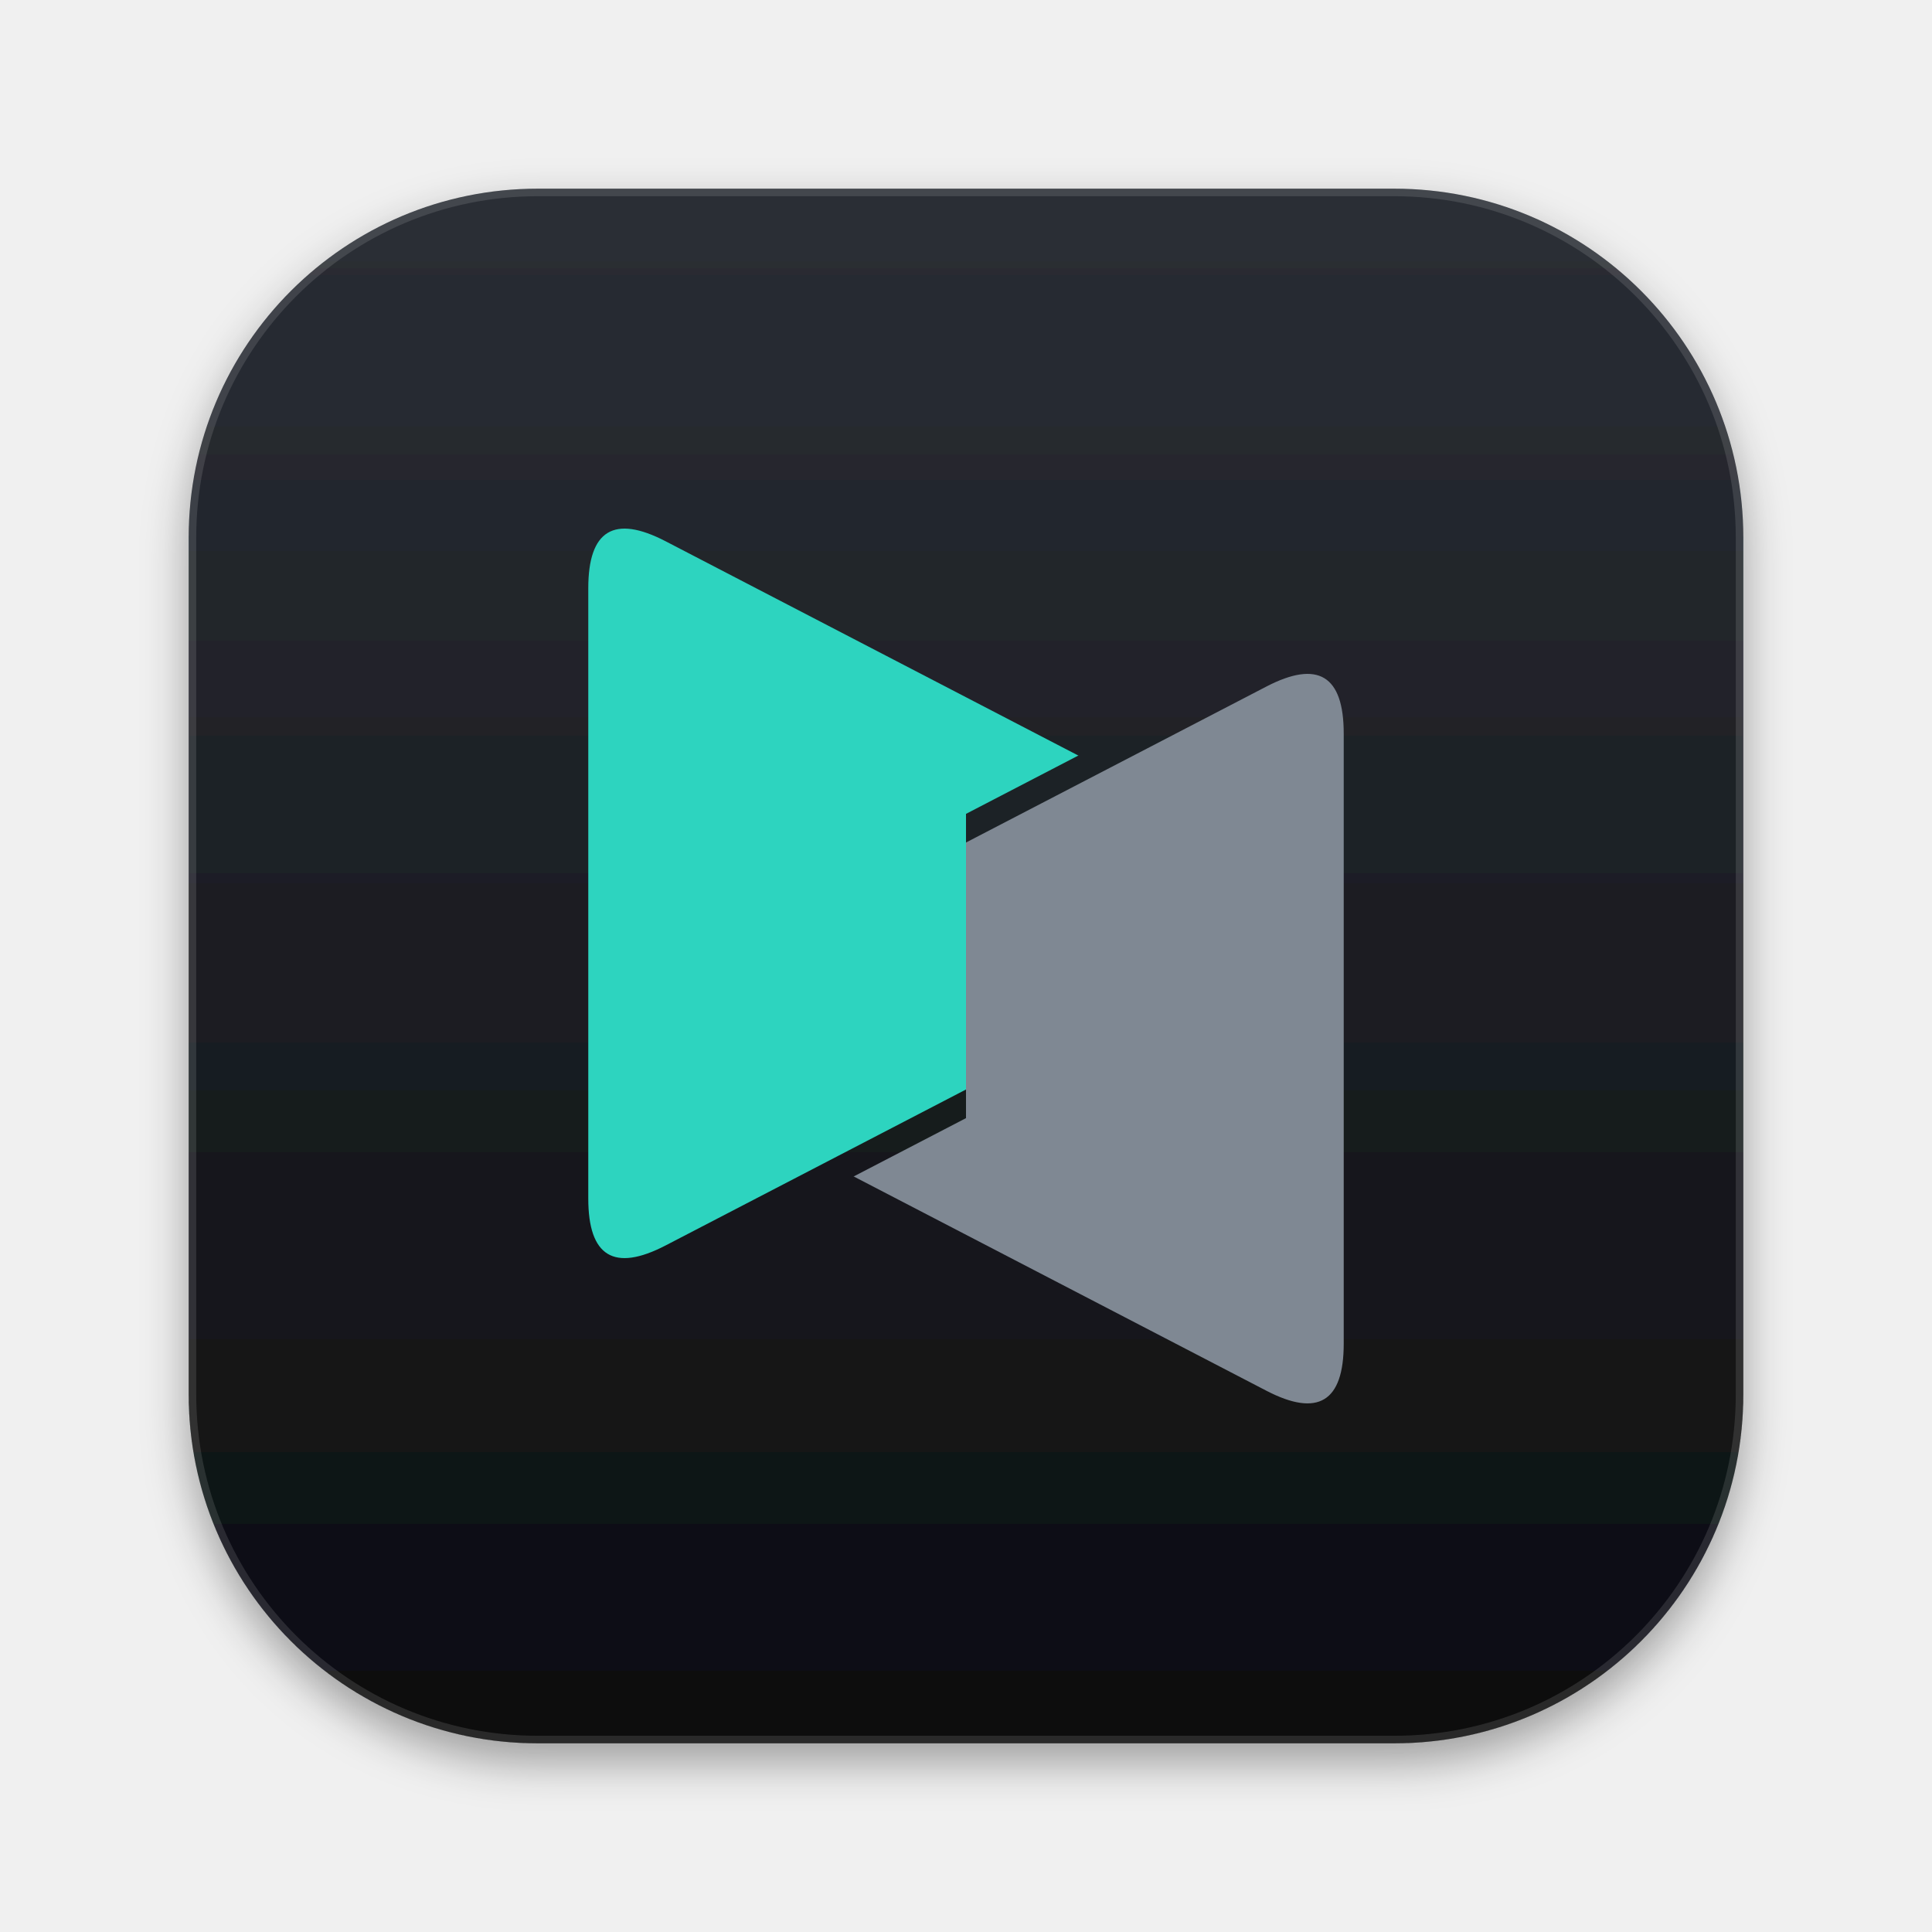
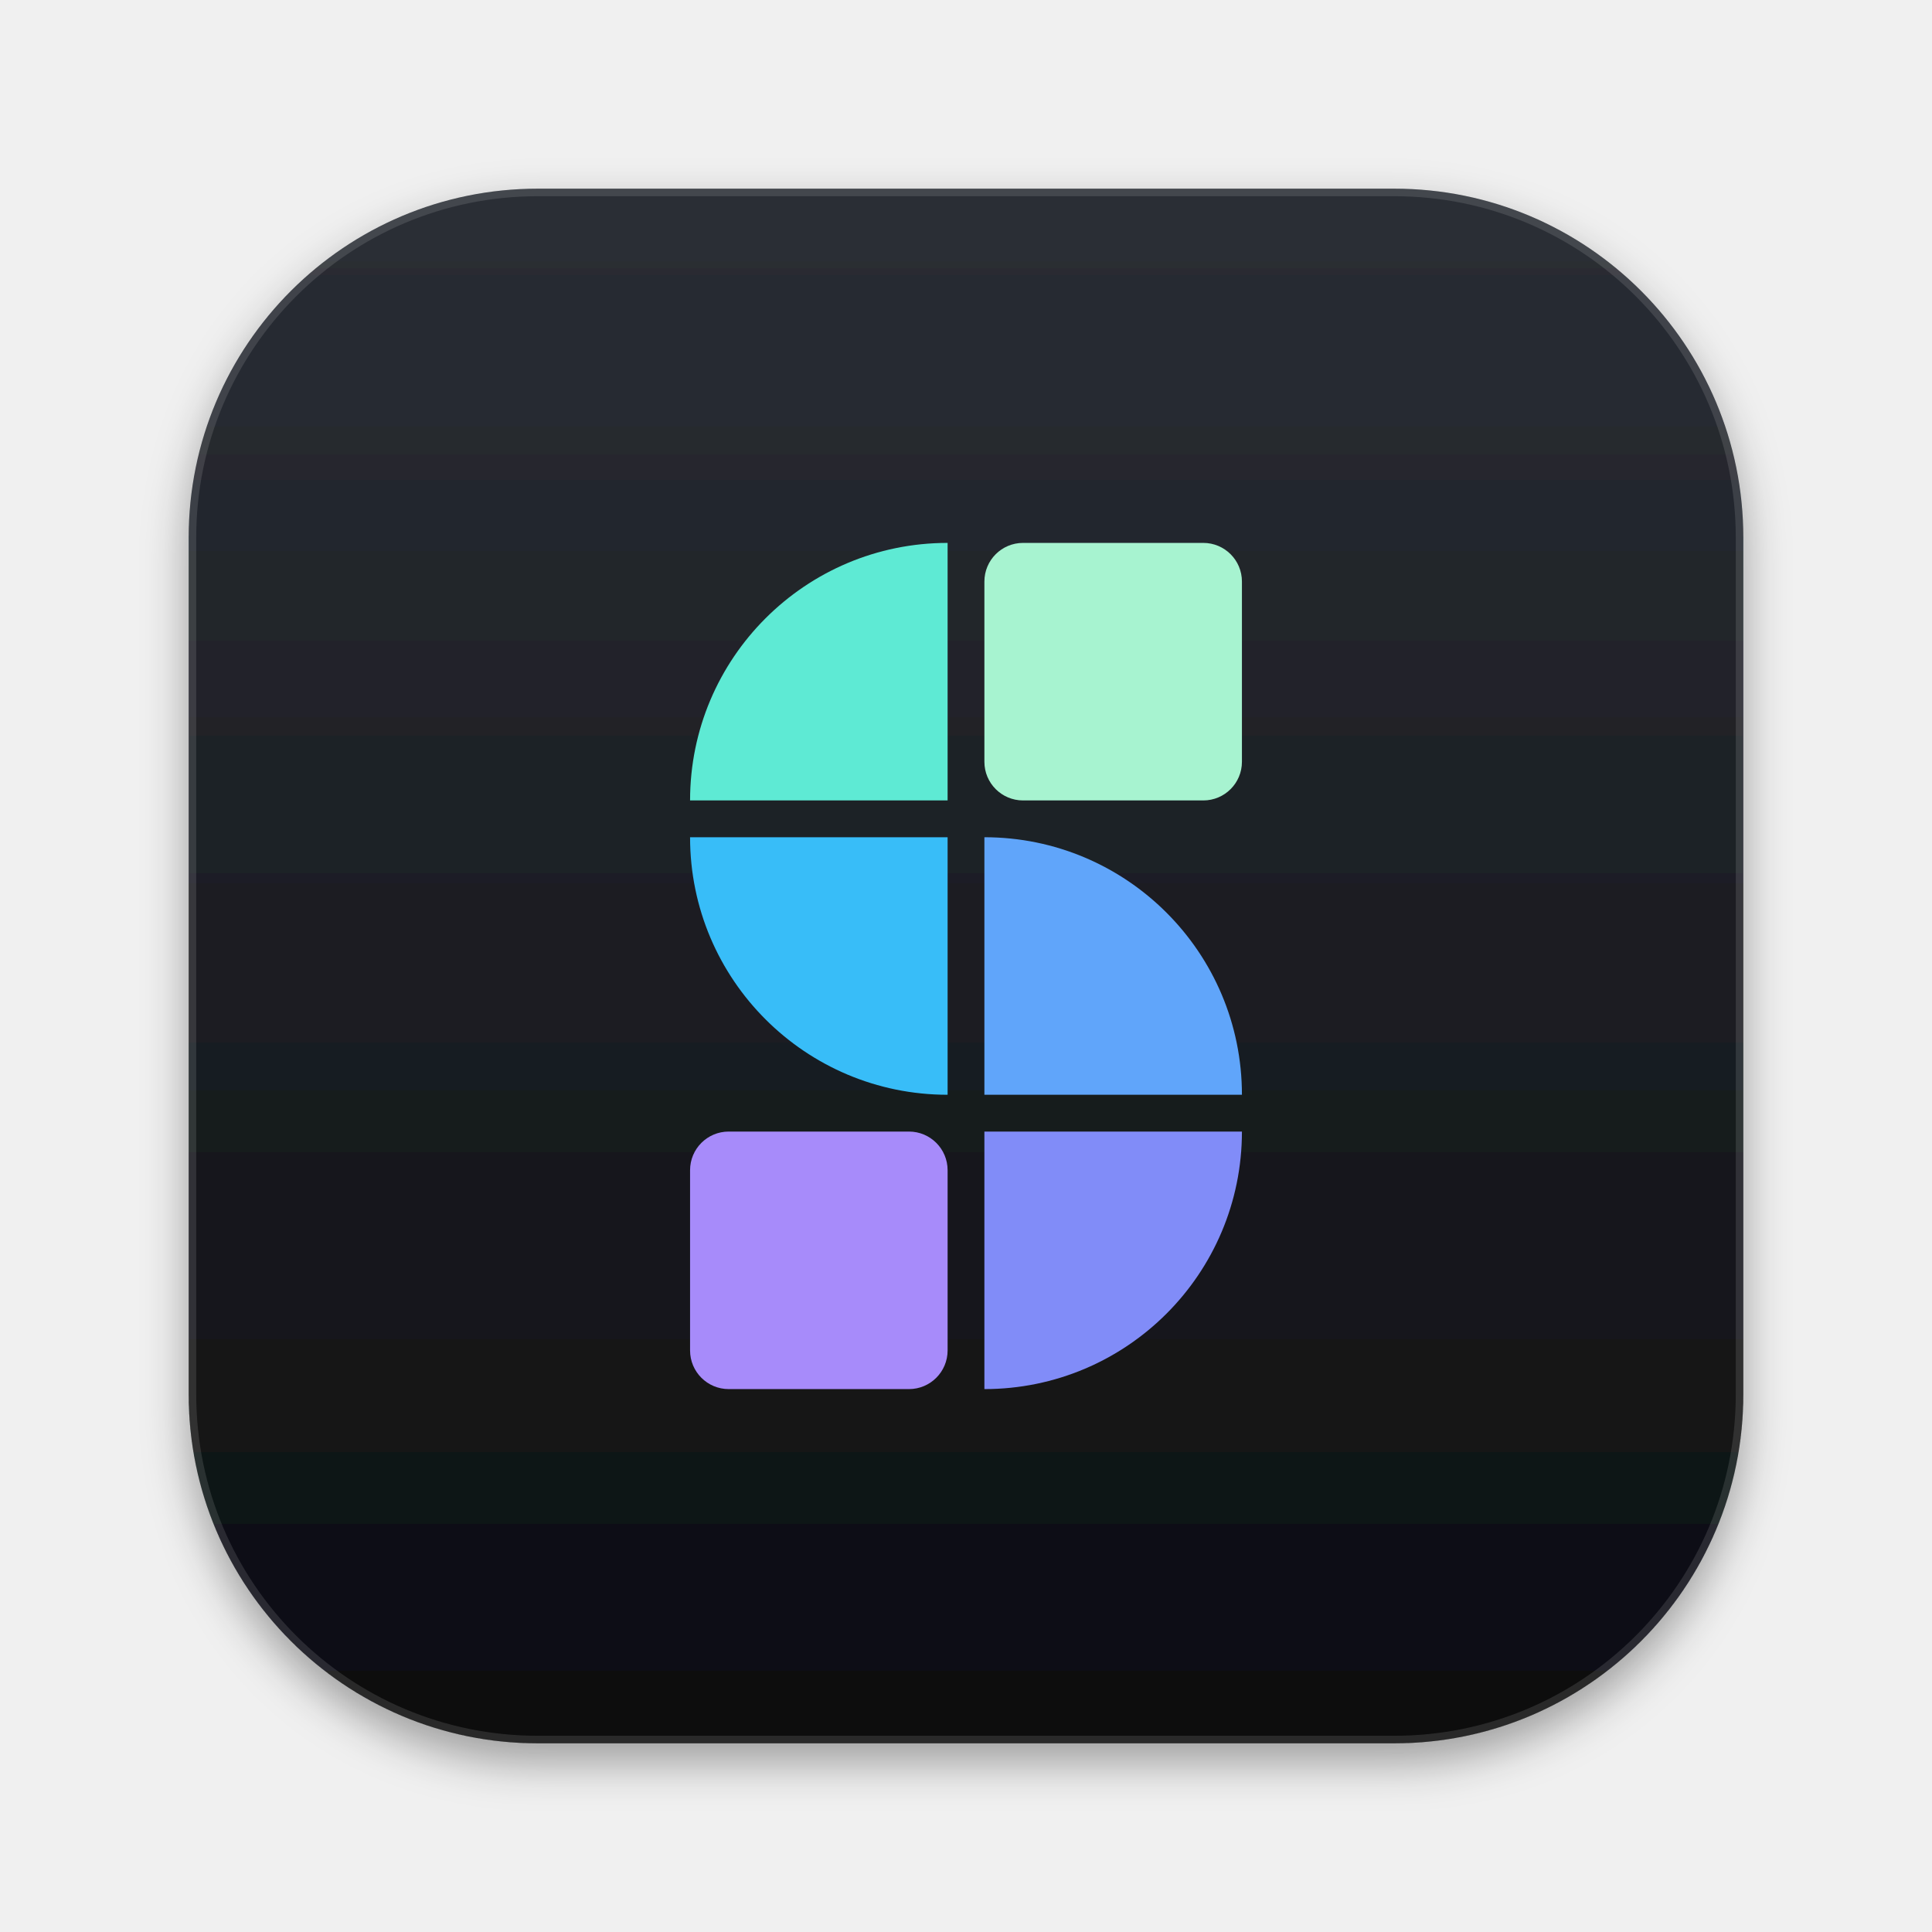
<svg xmlns="http://www.w3.org/2000/svg" width="1024" height="1024" viewBox="0 0 1024 1024">
  <defs>
-     <clipPath id="left">
-       <rect width="100" height="200" />
-     </clipPath>
-     <clipPath id="right">
-       <rect x="100" width="100" height="200" />
-     </clipPath>
-     <mask id="cutA" maskUnits="userSpaceOnUse" x="0" y="0" width="200" height="200">
-       <rect width="200" height="200" fill="#fff" />
-       <path clip-path="url(#right)" d="M152 68Q152 56 141.35 61.53L58.65 104.47Q48 110 58.65 115.53L141.35 158.47Q152 164 152 152Z" stroke="#000" stroke-width="7" stroke-linejoin="round" />
-     </mask>
-     <mask id="cutB" maskUnits="userSpaceOnUse" x="0" y="0" width="200" height="200">
-       <rect width="200" height="200" fill="#fff" />
-       <path clip-path="url(#left)" d="M48 48Q48 36 58.65 41.53L141.35 84.47Q152 90 141.35 95.53L58.65 138.47Q48 144 48 132Z" stroke="#000" stroke-width="7" stroke-linejoin="round" />
-     </mask>
    <linearGradient id="tile" x1="0" y1="0" x2="0" y2="1">
      <stop offset="0" stop-color="#2a2e35" />
      <stop offset="1" stop-color="#0c0d10" />
    </linearGradient>
    <filter id="drop" x="-20%" y="-20%" width="140%" height="140%">
      <feDropShadow dx="0" dy="10" stdDeviation="12" flood-opacity=".35" />
    </filter>
  </defs>
  <rect x="100" y="100" width="824" height="824" rx="185" fill="url(#tile)" filter="url(#drop)" />
  <rect x="102" y="102" width="820" height="820" rx="183" fill="none" stroke="#fff" stroke-opacity=".12" stroke-width="4" />
-   <g transform="translate(512 512) scale(3.85) translate(-100 -100)">
-     <path mask="url(#cutA)" fill="#2dd4bf" d="M48 48Q48 36 58.65 41.53L141.35 84.47Q152 90 141.35 95.53L58.65 138.47Q48 144 48 132Z" />
-     <path mask="url(#cutB)" fill="#7f8893" d="M152 68Q152 56 141.35 61.53L58.65 104.47Q48 110 58.65 115.53L141.35 158.47Q152 164 152 152Z" />
+   <g transform="translate(512 512) scale(3.9) translate(-100 -100)">
+     <rect x="100" y="40" width="40" height="40" rx="6" fill="#a7f3d0" transform="translate(120 60) scale(.875) translate(-120 -60)" />
+     <path d="M100 80 L60 80 A40 40 0 0 1 100 40 Z" fill="#5eead4" transform="translate(80 60) scale(.875) translate(-80 -60)" />
+     <path d="M100 80 L60 80 A40 40 0 0 0 100 120 Z" fill="#38bdf8" transform="translate(80 100) scale(.875) translate(-80 -100)" />
+     <path d="M100 120 L140 120 A40 40 0 0 0 100 80 Z" fill="#60a5fa" transform="translate(120 100) scale(.875) translate(-120 -100)" />
+     <path d="M100 120 L140 120 A40 40 0 0 1 100 160 Z" fill="#818cf8" transform="translate(120 140) scale(.875) translate(-120 -140)" />
+     <rect x="60" y="120" width="40" height="40" rx="6" fill="#a78bfa" transform="translate(80 140) scale(.875) translate(-80 -140)" />
  </g>
</svg>
